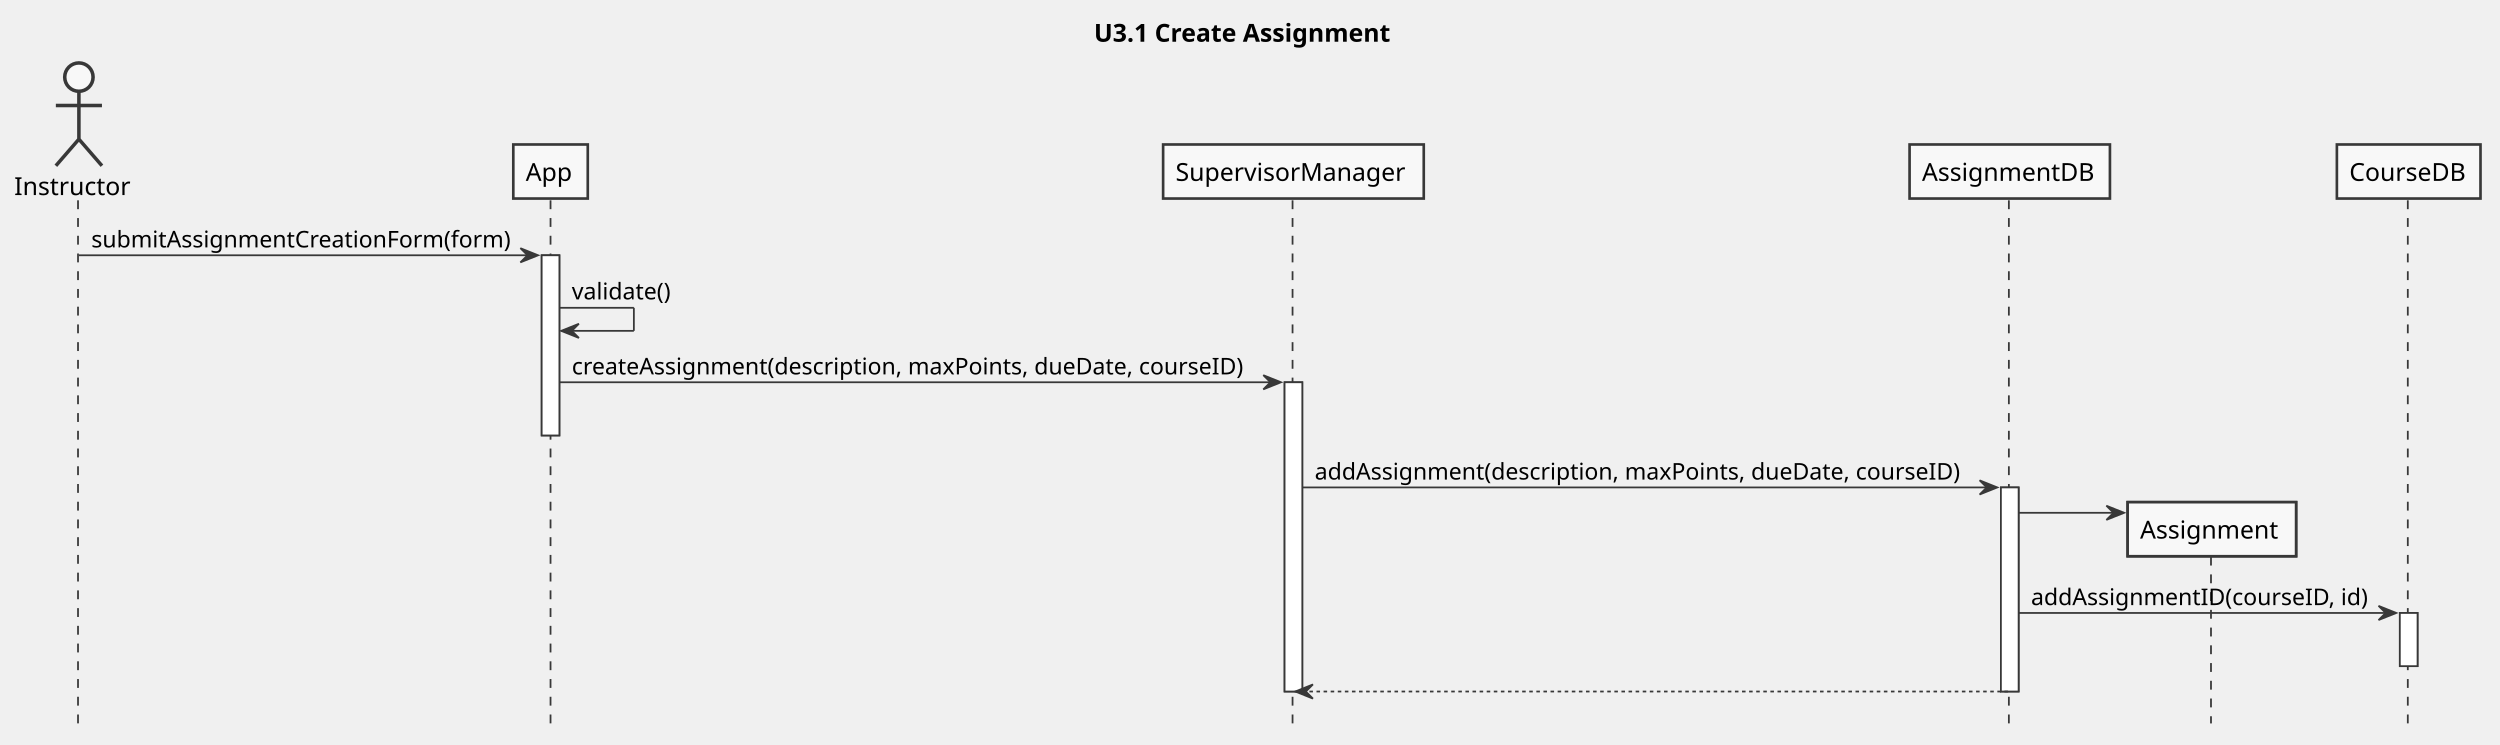
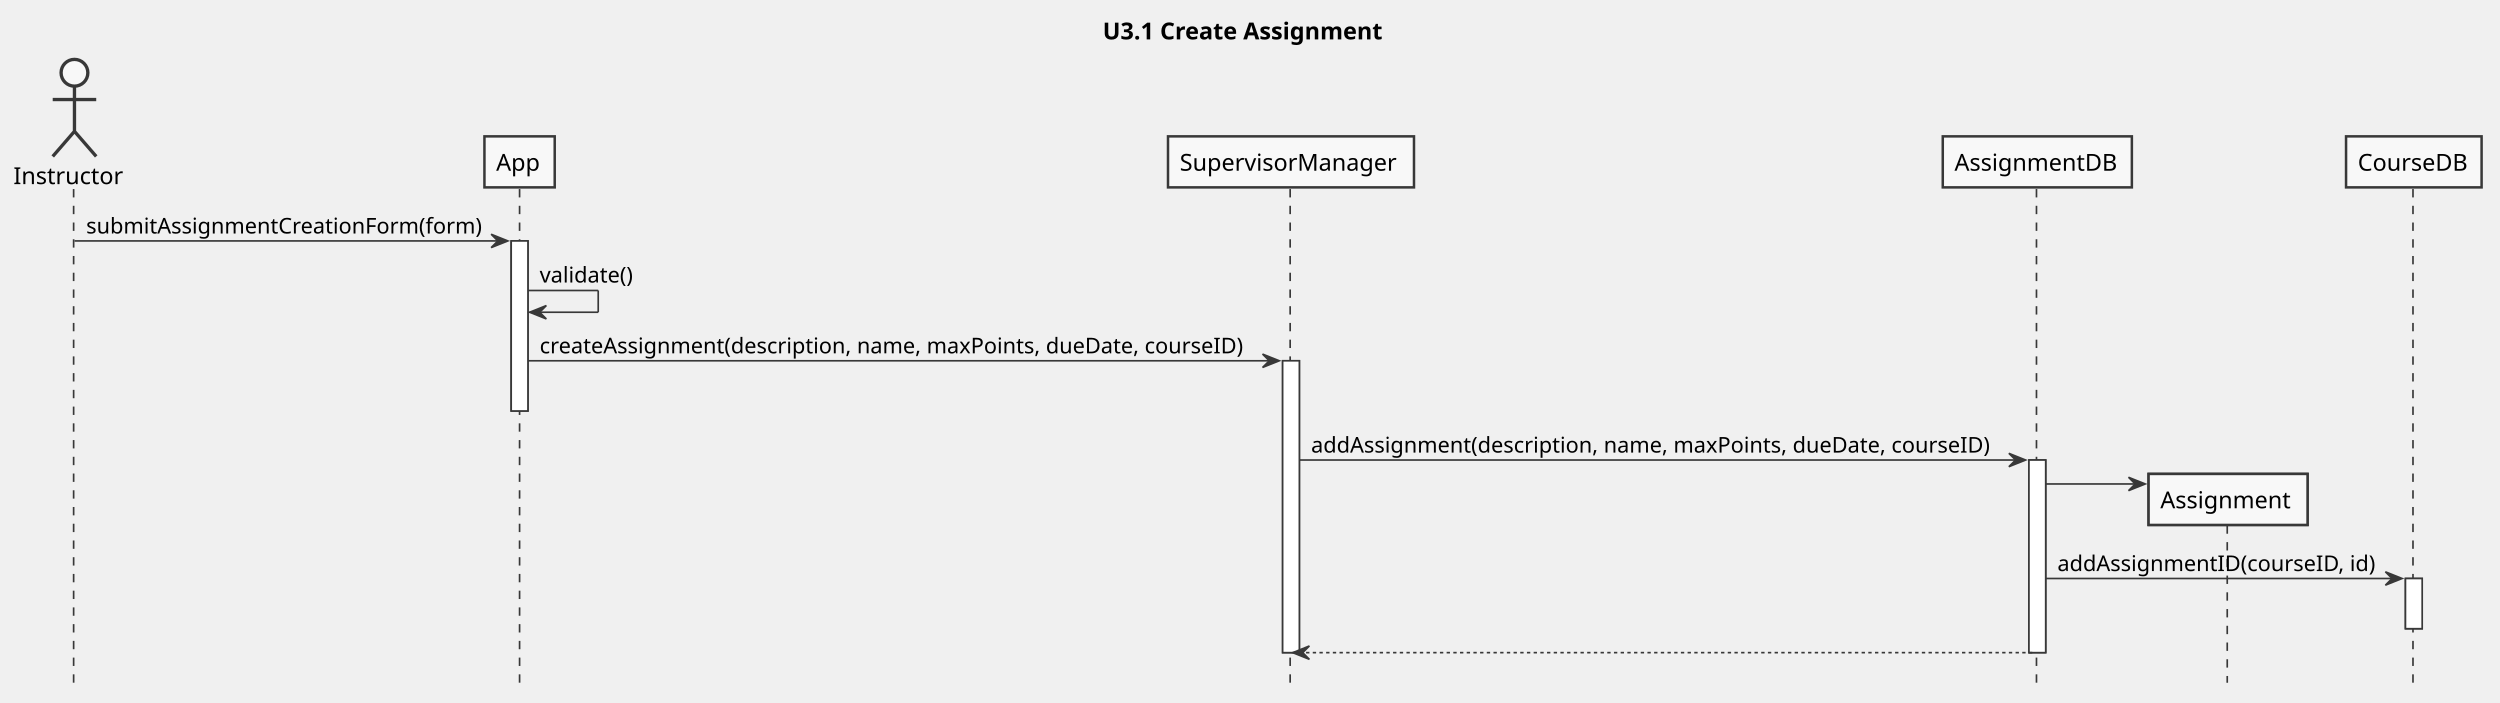
- <svg xmlns="http://www.w3.org/2000/svg" contentScriptType="application/ecmascript" contentStyleType="text/css" height="420px" preserveAspectRatio="none" style="width:1410px;height:420px;" version="1.1" viewBox="0 0 1410 420" width="1410px" zoomAndPan="magnify">
+ <svg xmlns="http://www.w3.org/2000/svg" contentScriptType="application/ecmascript" contentStyleType="text/css" height="420px" preserveAspectRatio="none" style="width:1494px;height:420px;" version="1.1" viewBox="0 0 1494 420" width="1494px" zoomAndPan="magnify">
  <defs />
  <g>
-     <text fill="#000000" font-family="Source Sans Pro Semibold" font-size="14" font-weight="bold" lengthAdjust="spacingAndGlyphs" textLength="173" x="617" y="23.535">U3.1 Create Assignment</text>
+     <text fill="#000000" font-family="Source Sans Pro Semibold" font-size="14" font-weight="bold" lengthAdjust="spacingAndGlyphs" textLength="173" x="659" y="23.535">U3.1 Create Assignment</text>
    <rect fill="#FFFFFF" height="101.621" style="stroke: #383838; stroke-width: 1.0;" width="10" x="305.5" y="143.977" />
-     <rect fill="#FFFFFF" height="174.42" style="stroke: #383838; stroke-width: 1.0;" width="10" x="724.5" y="215.598" />
-     <rect fill="#FFFFFF" height="115.109" style="stroke: #383838; stroke-width: 1.0;" width="10" x="1128.5" y="274.908" />
-     <rect fill="#FFFFFF" height="30" style="stroke: #383838; stroke-width: 1.0;" width="10" x="1353.5" y="345.707" />
-     <rect fill="#F8F8F8" height="30.488" style="stroke: #383838; stroke-width: 1.5;" width="95" x="1200" y="283.219" />
-     <text fill="#000000" font-family="Source Sans Pro Semibold" font-size="14" lengthAdjust="spacingAndGlyphs" textLength="81" x="1207" y="303.754">Assignment</text>
+     <rect fill="#FFFFFF" height="174.42" style="stroke: #383838; stroke-width: 1.0;" width="10" x="766.5" y="215.598" />
+     <rect fill="#FFFFFF" height="115.109" style="stroke: #383838; stroke-width: 1.0;" width="10" x="1212.5" y="274.908" />
+     <rect fill="#FFFFFF" height="30" style="stroke: #383838; stroke-width: 1.0;" width="10" x="1437.5" y="345.707" />
+     <rect fill="#F8F8F8" height="30.488" style="stroke: #383838; stroke-width: 1.5;" width="95" x="1284" y="283.219" />
+     <text fill="#000000" font-family="Source Sans Pro Semibold" font-size="14" lengthAdjust="spacingAndGlyphs" textLength="81" x="1291" y="303.754">Assignment</text>
    <line style="stroke: #383838; stroke-width: 1.0; stroke-dasharray: 5.0,5.0;" x1="44" x2="44" y1="112.977" y2="408.018" />
    <line style="stroke: #383838; stroke-width: 1.0; stroke-dasharray: 5.0,5.0;" x1="310.5" x2="310.5" y1="112.977" y2="408.018" />
-     <line style="stroke: #383838; stroke-width: 1.0; stroke-dasharray: 5.0,5.0;" x1="729" x2="729" y1="112.977" y2="408.018" />
-     <line style="stroke: #383838; stroke-width: 1.0; stroke-dasharray: 5.0,5.0;" x1="1133" x2="1133" y1="112.977" y2="408.018" />
-     <line style="stroke: #383838; stroke-width: 1.0; stroke-dasharray: 5.0,5.0;" x1="1247" x2="1247" y1="313.963" y2="408.018" />
-     <line style="stroke: #383838; stroke-width: 1.0; stroke-dasharray: 5.0,5.0;" x1="1358" x2="1358" y1="112.977" y2="408.018" />
+     <line style="stroke: #383838; stroke-width: 1.0; stroke-dasharray: 5.0,5.0;" x1="771" x2="771" y1="112.977" y2="408.018" />
+     <line style="stroke: #383838; stroke-width: 1.0; stroke-dasharray: 5.0,5.0;" x1="1217" x2="1217" y1="112.977" y2="408.018" />
+     <line style="stroke: #383838; stroke-width: 1.0; stroke-dasharray: 5.0,5.0;" x1="1331" x2="1331" y1="313.963" y2="408.018" />
+     <line style="stroke: #383838; stroke-width: 1.0; stroke-dasharray: 5.0,5.0;" x1="1442" x2="1442" y1="112.977" y2="408.018" />
    <text fill="#000000" font-family="Source Sans Pro Semibold" font-size="14" lengthAdjust="spacingAndGlyphs" textLength="67" x="8" y="110.023">Instructor</text>
    <ellipse cx="44.5" cy="43.488" fill="#F8F8F8" rx="8" ry="8" style="stroke: #383838; stroke-width: 2.0;" />
    <path d="M44.5,51.488 L44.5,78.488 M31.5,59.488 L57.5,59.488 M44.5,78.488 L31.5,93.488 M44.5,78.488 L57.5,93.488 " fill="#F8F8F8" style="stroke: #383838; stroke-width: 2.0;" />
    <rect fill="#F8F8F8" height="30.488" style="stroke: #383838; stroke-width: 1.5;" width="42" x="289.5" y="81.488" />
    <text fill="#000000" font-family="Source Sans Pro Semibold" font-size="14" lengthAdjust="spacingAndGlyphs" textLength="28" x="296.5" y="102.023">App</text>
-     <rect fill="#F8F8F8" height="30.488" style="stroke: #383838; stroke-width: 1.5;" width="147" x="656" y="81.488" />
-     <text fill="#000000" font-family="Source Sans Pro Semibold" font-size="14" lengthAdjust="spacingAndGlyphs" textLength="133" x="663" y="102.023">SupervisorManager</text>
-     <rect fill="#F8F8F8" height="30.488" style="stroke: #383838; stroke-width: 1.5;" width="113" x="1077" y="81.488" />
-     <text fill="#000000" font-family="Source Sans Pro Semibold" font-size="14" lengthAdjust="spacingAndGlyphs" textLength="99" x="1084" y="102.023">AssignmentDB</text>
-     <rect fill="#F8F8F8" height="30.488" style="stroke: #383838; stroke-width: 1.5;" width="81" x="1318" y="81.488" />
-     <text fill="#000000" font-family="Source Sans Pro Semibold" font-size="14" lengthAdjust="spacingAndGlyphs" textLength="67" x="1325" y="102.023">CourseDB</text>
+     <rect fill="#F8F8F8" height="30.488" style="stroke: #383838; stroke-width: 1.5;" width="147" x="698" y="81.488" />
+     <text fill="#000000" font-family="Source Sans Pro Semibold" font-size="14" lengthAdjust="spacingAndGlyphs" textLength="133" x="705" y="102.023">SupervisorManager</text>
+     <rect fill="#F8F8F8" height="30.488" style="stroke: #383838; stroke-width: 1.5;" width="113" x="1161" y="81.488" />
+     <text fill="#000000" font-family="Source Sans Pro Semibold" font-size="14" lengthAdjust="spacingAndGlyphs" textLength="99" x="1168" y="102.023">AssignmentDB</text>
+     <rect fill="#F8F8F8" height="30.488" style="stroke: #383838; stroke-width: 1.5;" width="81" x="1402" y="81.488" />
+     <text fill="#000000" font-family="Source Sans Pro Semibold" font-size="14" lengthAdjust="spacingAndGlyphs" textLength="67" x="1409" y="102.023">CourseDB</text>
    <rect fill="#FFFFFF" height="101.621" style="stroke: #383838; stroke-width: 1.0;" width="10" x="305.5" y="143.977" />
-     <rect fill="#FFFFFF" height="174.42" style="stroke: #383838; stroke-width: 1.0;" width="10" x="724.5" y="215.598" />
-     <rect fill="#FFFFFF" height="115.109" style="stroke: #383838; stroke-width: 1.0;" width="10" x="1128.5" y="274.908" />
-     <rect fill="#FFFFFF" height="30" style="stroke: #383838; stroke-width: 1.0;" width="10" x="1353.5" y="345.707" />
+     <rect fill="#FFFFFF" height="174.42" style="stroke: #383838; stroke-width: 1.0;" width="10" x="766.5" y="215.598" />
+     <rect fill="#FFFFFF" height="115.109" style="stroke: #383838; stroke-width: 1.0;" width="10" x="1212.5" y="274.908" />
+     <rect fill="#FFFFFF" height="30" style="stroke: #383838; stroke-width: 1.0;" width="10" x="1437.5" y="345.707" />
    <polygon fill="#383838" points="293.5,139.977,303.5,143.977,293.5,147.977,297.5,143.977" style="stroke: #383838; stroke-width: 1.0;" />
    <line style="stroke: #383838; stroke-width: 1.0;" x1="44.5" x2="299.5" y1="143.977" y2="143.977" />
    <text fill="#000000" font-family="Source Sans Pro Semibold" font-size="13" lengthAdjust="spacingAndGlyphs" textLength="242" x="51.5" y="139.545">submitAssignmentCreationForm(form)</text>
    <line style="stroke: #383838; stroke-width: 1.0;" x1="315.5" x2="357.5" y1="173.598" y2="173.598" />
    <line style="stroke: #383838; stroke-width: 1.0;" x1="357.5" x2="357.5" y1="173.598" y2="186.598" />
    <line style="stroke: #383838; stroke-width: 1.0;" x1="316.5" x2="357.5" y1="186.598" y2="186.598" />
    <polygon fill="#383838" points="326.5,182.598,316.5,186.598,326.5,190.598,322.5,186.598" style="stroke: #383838; stroke-width: 1.0;" />
    <text fill="#000000" font-family="Source Sans Pro Semibold" font-size="13" lengthAdjust="spacingAndGlyphs" textLength="57" x="322.5" y="168.856">validate()</text>
-     <polygon fill="#383838" points="712.5,211.598,722.5,215.598,712.5,219.598,716.5,215.598" style="stroke: #383838; stroke-width: 1.0;" />
-     <line style="stroke: #383838; stroke-width: 1.0;" x1="315.5" x2="718.5" y1="215.598" y2="215.598" />
-     <text fill="#000000" font-family="Source Sans Pro Semibold" font-size="13" lengthAdjust="spacingAndGlyphs" textLength="390" x="322.5" y="211.166">createAssignment(description, maxPoints, dueDate, courseID)</text>
-     <polygon fill="#383838" points="1116.5,270.908,1126.5,274.908,1116.5,278.908,1120.5,274.908" style="stroke: #383838; stroke-width: 1.0;" />
-     <line style="stroke: #383838; stroke-width: 1.0;" x1="734.5" x2="1122.5" y1="274.908" y2="274.908" />
-     <text fill="#000000" font-family="Source Sans Pro Semibold" font-size="13" lengthAdjust="spacingAndGlyphs" textLength="375" x="741.5" y="270.477">addAssignment(description, maxPoints, dueDate, courseID)</text>
-     <polygon fill="#383838" points="1188,285.219,1198,289.219,1188,293.219,1192,289.219" style="stroke: #383838; stroke-width: 1.0;" />
-     <line style="stroke: #383838; stroke-width: 1.0;" x1="1138.5" x2="1194" y1="289.219" y2="289.219" />
-     <rect fill="#F8F8F8" height="30.488" style="stroke: #383838; stroke-width: 1.5;" width="95" x="1200" y="283.219" />
-     <text fill="#000000" font-family="Source Sans Pro Semibold" font-size="14" lengthAdjust="spacingAndGlyphs" textLength="81" x="1207" y="303.754">Assignment</text>
-     <polygon fill="#383838" points="1341.5,341.707,1351.5,345.707,1341.5,349.707,1345.5,345.707" style="stroke: #383838; stroke-width: 1.0;" />
-     <line style="stroke: #383838; stroke-width: 1.0;" x1="1138.5" x2="1347.5" y1="345.707" y2="345.707" />
-     <text fill="#000000" font-family="Source Sans Pro Semibold" font-size="13" lengthAdjust="spacingAndGlyphs" textLength="196" x="1145.5" y="341.275">addAssignmentID(courseID, id)</text>
-     <polygon fill="#383838" points="740.5,386.018,730.5,390.018,740.5,394.018,736.5,390.018" style="stroke: #383838; stroke-width: 1.0;" />
-     <line style="stroke: #383838; stroke-width: 1.0; stroke-dasharray: 2.0,2.0;" x1="734.5" x2="1132.5" y1="390.018" y2="390.018" />
+     <polygon fill="#383838" points="754.5,211.598,764.5,215.598,754.5,219.598,758.5,215.598" style="stroke: #383838; stroke-width: 1.0;" />
+     <line style="stroke: #383838; stroke-width: 1.0;" x1="315.5" x2="760.5" y1="215.598" y2="215.598" />
+     <text fill="#000000" font-family="Source Sans Pro Semibold" font-size="13" lengthAdjust="spacingAndGlyphs" textLength="432" x="322.5" y="211.166">createAssignment(description, name, maxPoints, dueDate, courseID)</text>
+     <polygon fill="#383838" points="1200.5,270.908,1210.5,274.908,1200.5,278.908,1204.5,274.908" style="stroke: #383838; stroke-width: 1.0;" />
+     <line style="stroke: #383838; stroke-width: 1.0;" x1="776.5" x2="1206.5" y1="274.908" y2="274.908" />
+     <text fill="#000000" font-family="Source Sans Pro Semibold" font-size="13" lengthAdjust="spacingAndGlyphs" textLength="417" x="783.5" y="270.477">addAssignment(description, name, maxPoints, dueDate, courseID)</text>
+     <polygon fill="#383838" points="1272,285.219,1282,289.219,1272,293.219,1276,289.219" style="stroke: #383838; stroke-width: 1.0;" />
+     <line style="stroke: #383838; stroke-width: 1.0;" x1="1222.5" x2="1278" y1="289.219" y2="289.219" />
+     <rect fill="#F8F8F8" height="30.488" style="stroke: #383838; stroke-width: 1.5;" width="95" x="1284" y="283.219" />
+     <text fill="#000000" font-family="Source Sans Pro Semibold" font-size="14" lengthAdjust="spacingAndGlyphs" textLength="81" x="1291" y="303.754">Assignment</text>
+     <polygon fill="#383838" points="1425.5,341.707,1435.5,345.707,1425.5,349.707,1429.5,345.707" style="stroke: #383838; stroke-width: 1.0;" />
+     <line style="stroke: #383838; stroke-width: 1.0;" x1="1222.5" x2="1431.5" y1="345.707" y2="345.707" />
+     <text fill="#000000" font-family="Source Sans Pro Semibold" font-size="13" lengthAdjust="spacingAndGlyphs" textLength="196" x="1229.5" y="341.275">addAssignmentID(courseID, id)</text>
+     <polygon fill="#383838" points="782.5,386.018,772.5,390.018,782.5,394.018,778.5,390.018" style="stroke: #383838; stroke-width: 1.0;" />
+     <line style="stroke: #383838; stroke-width: 1.0; stroke-dasharray: 2.0,2.0;" x1="776.5" x2="1216.5" y1="390.018" y2="390.018" />
  </g>
</svg>
